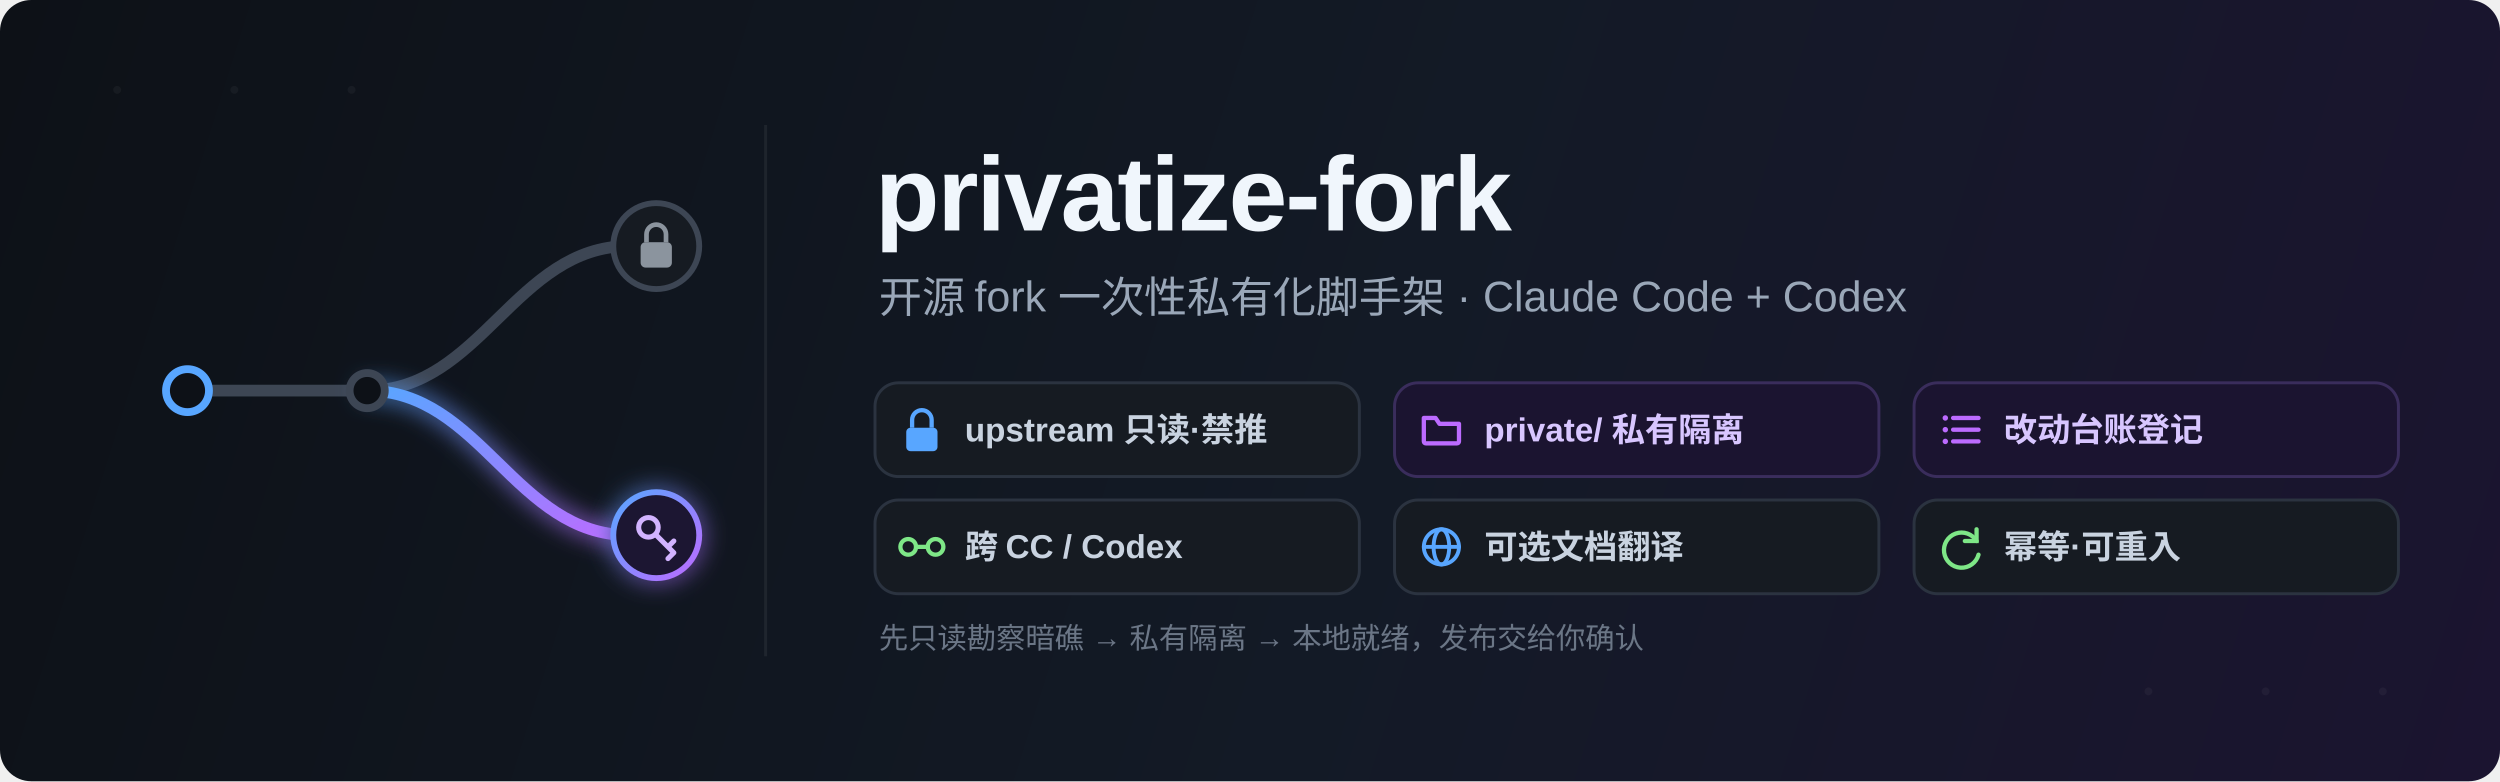
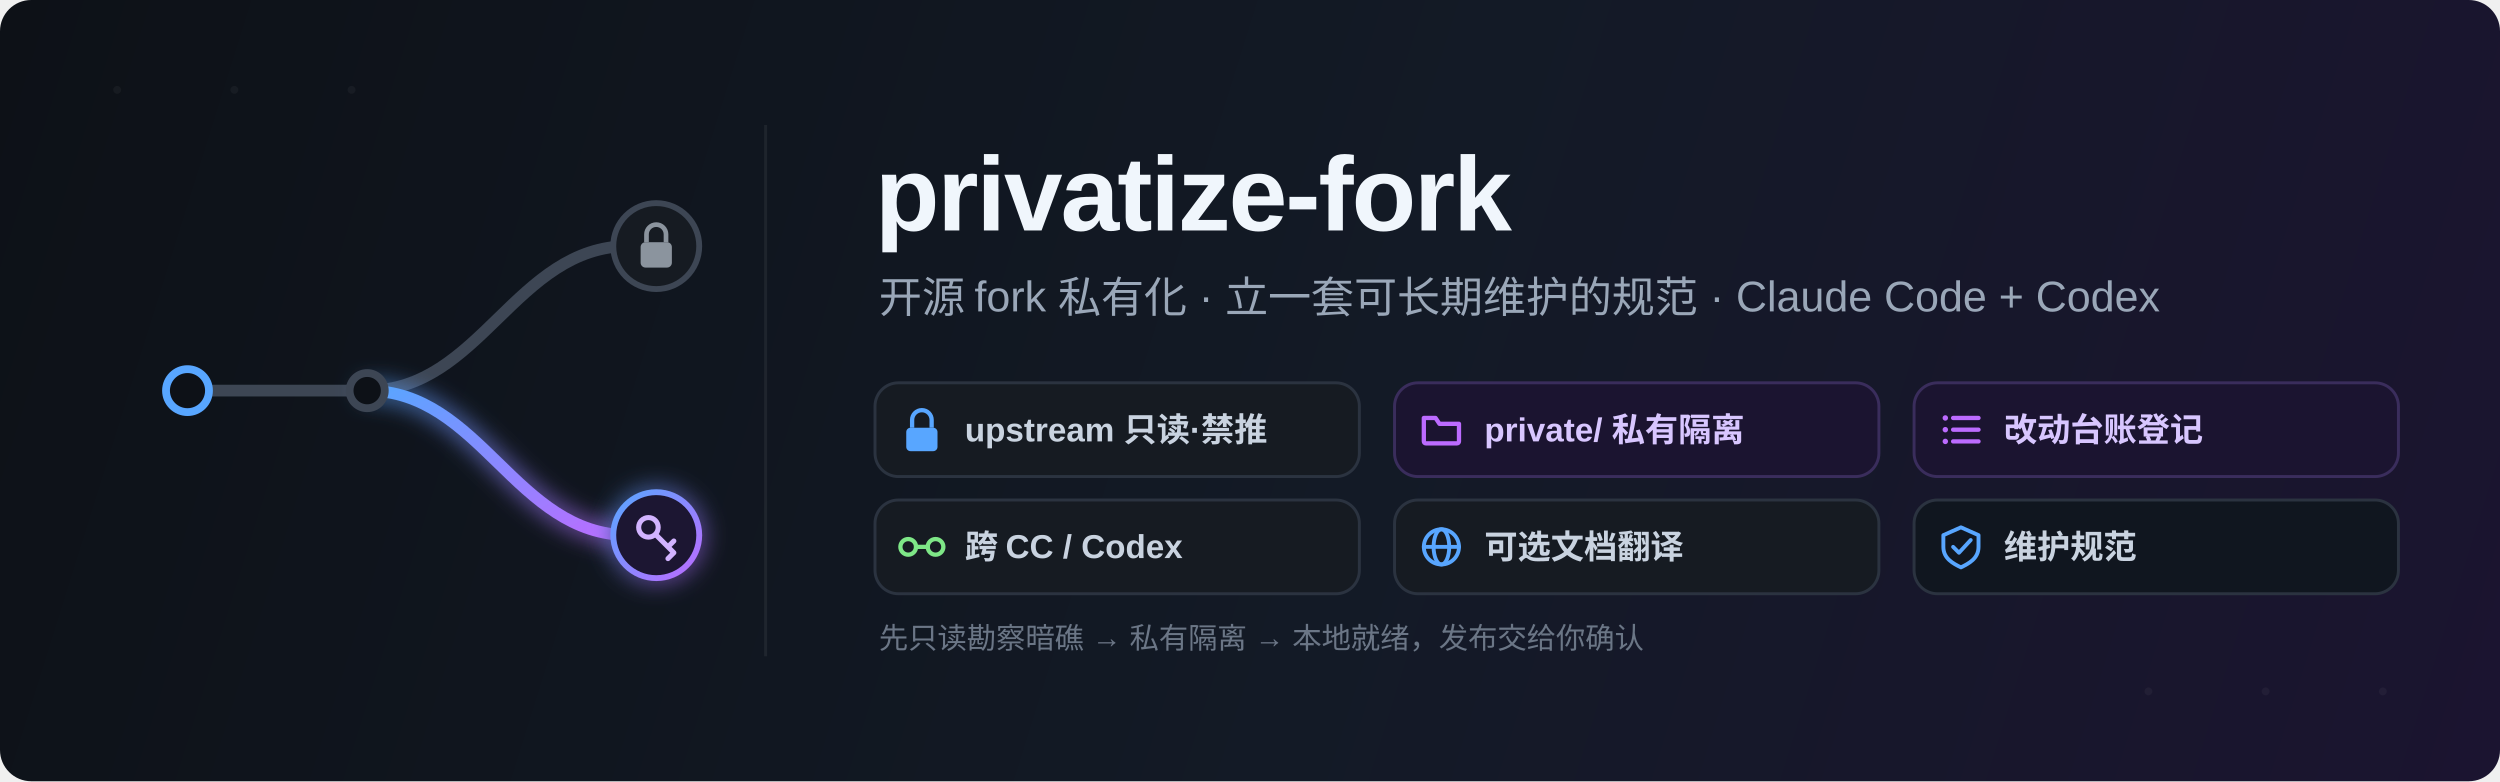
<svg xmlns="http://www.w3.org/2000/svg" width="1280" height="400" viewBox="0 0 1280 400" fill="none" font-family="'SF Pro Display','Helvetica Neue',Arial,sans-serif">
  <defs>
    <linearGradient id="bg" x1="0" y1="0" x2="1280" y2="400" gradientUnits="userSpaceOnUse">
      <stop offset="0" stop-color="#0d1117" />
      <stop offset="0.55" stop-color="#131a26" />
      <stop offset="1" stop-color="#1b1430" />
    </linearGradient>
    <linearGradient id="accent" x1="0" y1="0" x2="1" y2="1">
      <stop offset="0" stop-color="#58a6ff" />
      <stop offset="1" stop-color="#bc6bff" />
    </linearGradient>
    <filter id="glow" x="-60%" y="-60%" width="220%" height="220%">
      <feGaussianBlur stdDeviation="6" result="b" />
      <feMerge>
        <feMergeNode in="b" />
        <feMergeNode in="SourceGraphic" />
      </feMerge>
    </filter>
  </defs>
  <rect width="1280" height="400" rx="16" fill="url(#bg)" />
  <g fill="#ffffff" opacity="0.04">
    <circle cx="60" cy="46" r="2" />
    <circle cx="120" cy="46" r="2" />
    <circle cx="180" cy="46" r="2" />
    <circle cx="1160" cy="354" r="2" />
    <circle cx="1220" cy="354" r="2" />
    <circle cx="1100" cy="354" r="2" />
  </g>
  <line x1="392" y1="64" x2="392" y2="336" stroke="#ffffff" stroke-opacity="0.06" stroke-width="1.5" />
  <g transform="translate(96,200)">
    <line x1="0" y1="0" x2="92" y2="0" stroke="#3d4654" stroke-width="6" stroke-linecap="round" />
    <path d="M92 0 C 150 0 168 -74 226 -74" stroke="#3d4654" stroke-width="6" fill="none" stroke-linecap="round" />
    <path d="M92 0 C 150 0 168 74 226 74" stroke="url(#accent)" stroke-width="6" fill="none" stroke-linecap="round" filter="url(#glow)" />
    <circle cx="0" cy="0" r="11" fill="#0d1117" stroke="#58a6ff" stroke-width="4" />
    <circle cx="92" cy="0" r="9" fill="#0d1117" stroke="#3d4654" stroke-width="4" />
    <circle cx="240" cy="-74" r="22" fill="#161b22" stroke="#3d4654" stroke-width="3" />
    <g transform="translate(240,-74)">
      <rect x="-8" y="-2" width="16" height="13" rx="2.5" fill="#8b949e" />
      <path d="M-5 -2 v-4 a5 5 0 0 1 10 0 v4" stroke="#8b949e" stroke-width="2.4" fill="none" />
    </g>
    <circle cx="240" cy="74" r="22" fill="#1b1430" stroke="url(#accent)" stroke-width="3" filter="url(#glow)" />
    <g transform="translate(240,74)" stroke="#d2b3ff" stroke-width="2.6" fill="none" stroke-linecap="round">
      <circle cx="-4" cy="-4" r="5" />
      <path d="M0 0 L9 9 M6 6 l3 -3 M9 9 l-3 3" />
    </g>
  </g>
  <text x="448" y="118" font-size="54" font-weight="700" fill="#f0f6fc" letter-spacing="-1">privatize-fork</text>
-   <text x="450" y="160" font-size="22" font-weight="500" fill="#9aa7b8">开源 fork 一次性私有化脚手架 · Claude Code + Codex</text>
+   <text x="450" y="160" font-size="22" font-weight="500" fill="#9aa7b8">开源 fork 私有化 · 立一套可长期维护的规范 · Claude Code + Codex</text>
  <g font-size="17" font-weight="600">
    <g transform="translate(448,196)">
      <rect width="248" height="48" rx="12" fill="#161b22" stroke="#2b3340" stroke-width="1.5" />
      <g transform="translate(24,24)">
        <rect x="-8" y="-1" width="16" height="12" rx="2.2" fill="#58a6ff" />
        <path d="M-5 -1 v-4 a5 5 0 0 1 10 0 v4" stroke="#58a6ff" stroke-width="2.2" fill="none" />
      </g>
      <text x="46" y="30" fill="#c9d3e0">upstream 只读·禁推</text>
    </g>
    <g transform="translate(714,196)">
      <rect width="248" height="48" rx="12" fill="#1b1430" stroke="#3a2d5c" stroke-width="1.5" />
      <g transform="translate(24,24)" fill="none" stroke="#bc6bff" stroke-width="2.2" stroke-linejoin="round">
        <path d="M-9 -6 h6 l2 3 h10 v9 a1 1 0 0 1 -1 1 h-16 a1 1 0 0 1 -1 -1 z" />
      </g>
      <text x="46" y="30" fill="#d8c6ff">private/ 私有隔离</text>
    </g>
    <g transform="translate(980,196)">
      <rect width="248" height="48" rx="12" fill="#1b1430" stroke="#3a2d5c" stroke-width="1.5" />
      <g transform="translate(24,24)" stroke="#bc6bff" stroke-width="2.2" stroke-linecap="round">
        <circle cx="-8" cy="-6" r="1.4" fill="#bc6bff" stroke="none" />
        <line x1="-4" y1="-6" x2="9" y2="-6" />
        <circle cx="-8" cy="0" r="1.4" fill="#bc6bff" stroke="none" />
        <line x1="-4" y1="0" x2="9" y2="0" />
        <circle cx="-8" cy="6" r="1.4" fill="#bc6bff" stroke="none" />
        <line x1="-4" y1="6" x2="9" y2="6" />
      </g>
      <text x="46" y="30" fill="#d8c6ff">改动台账登记</text>
    </g>
    <g transform="translate(448,256)">
      <rect width="248" height="48" rx="12" fill="#161b22" stroke="#2b3340" stroke-width="1.5" />
      <g transform="translate(24,24)" fill="none" stroke="#7ee787" stroke-width="2.2" stroke-linecap="round">
        <circle cx="-7" cy="0" r="4" />
        <circle cx="7" cy="0" r="4" />
        <line x1="-3" y1="0" x2="3" y2="0" />
      </g>
      <text x="46" y="30" fill="#c9d3e0">跨 CC / Codex</text>
    </g>
    <g transform="translate(714,256)">
      <rect width="248" height="48" rx="12" fill="#161b22" stroke="#2b3340" stroke-width="1.5" />
      <g transform="translate(24,24)" fill="none" stroke="#58a6ff" stroke-width="2" stroke-linecap="round">
        <circle cx="0" cy="0" r="9" />
        <ellipse cx="0" cy="0" rx="4" ry="9" />
        <line x1="-9" y1="0" x2="9" y2="0" />
      </g>
      <text x="46" y="30" fill="#c9d3e0">可选文档翻译</text>
    </g>
    <g transform="translate(980,256)">
-       <rect width="248" height="48" rx="12" fill="#161b22" stroke="#2b3340" stroke-width="1.5" />
-       <g transform="translate(24,24)" fill="none" stroke="#7ee787" stroke-width="2.2" stroke-linecap="round">
-         <path d="M8 -3 a9 9 0 1 0 1 7" />
-         <path d="M8 -9 v6 h-6" />
+       <rect width="248" height="48" rx="12" fill="#10161f" stroke="#2b3340" stroke-width="1.5" />
+       <g transform="translate(24,24)" fill="none" stroke="#58a6ff" stroke-width="2" stroke-linejoin="round" stroke-linecap="round">
+         <path d="M0 -10 l9 4 v6 c0 6 -5 8.5 -9 10.5 c-4 -2 -9 -4.5 -9 -10.5 v-6 z" />
+         <path d="M-4 0 l3 3 l6 -6.5" />
      </g>
-       <text x="46" y="30" fill="#c9d3e0">幂等·可重入</text>
+       <text x="46" y="30" fill="#c9d3e0">维护规范</text>
    </g>
  </g>
  <text x="450" y="332" font-size="15" font-weight="500" fill="#6b7686">先只读勘察暗礁 → 私有隔离 → 本地就绪，发布交给你确认</text>
</svg>
